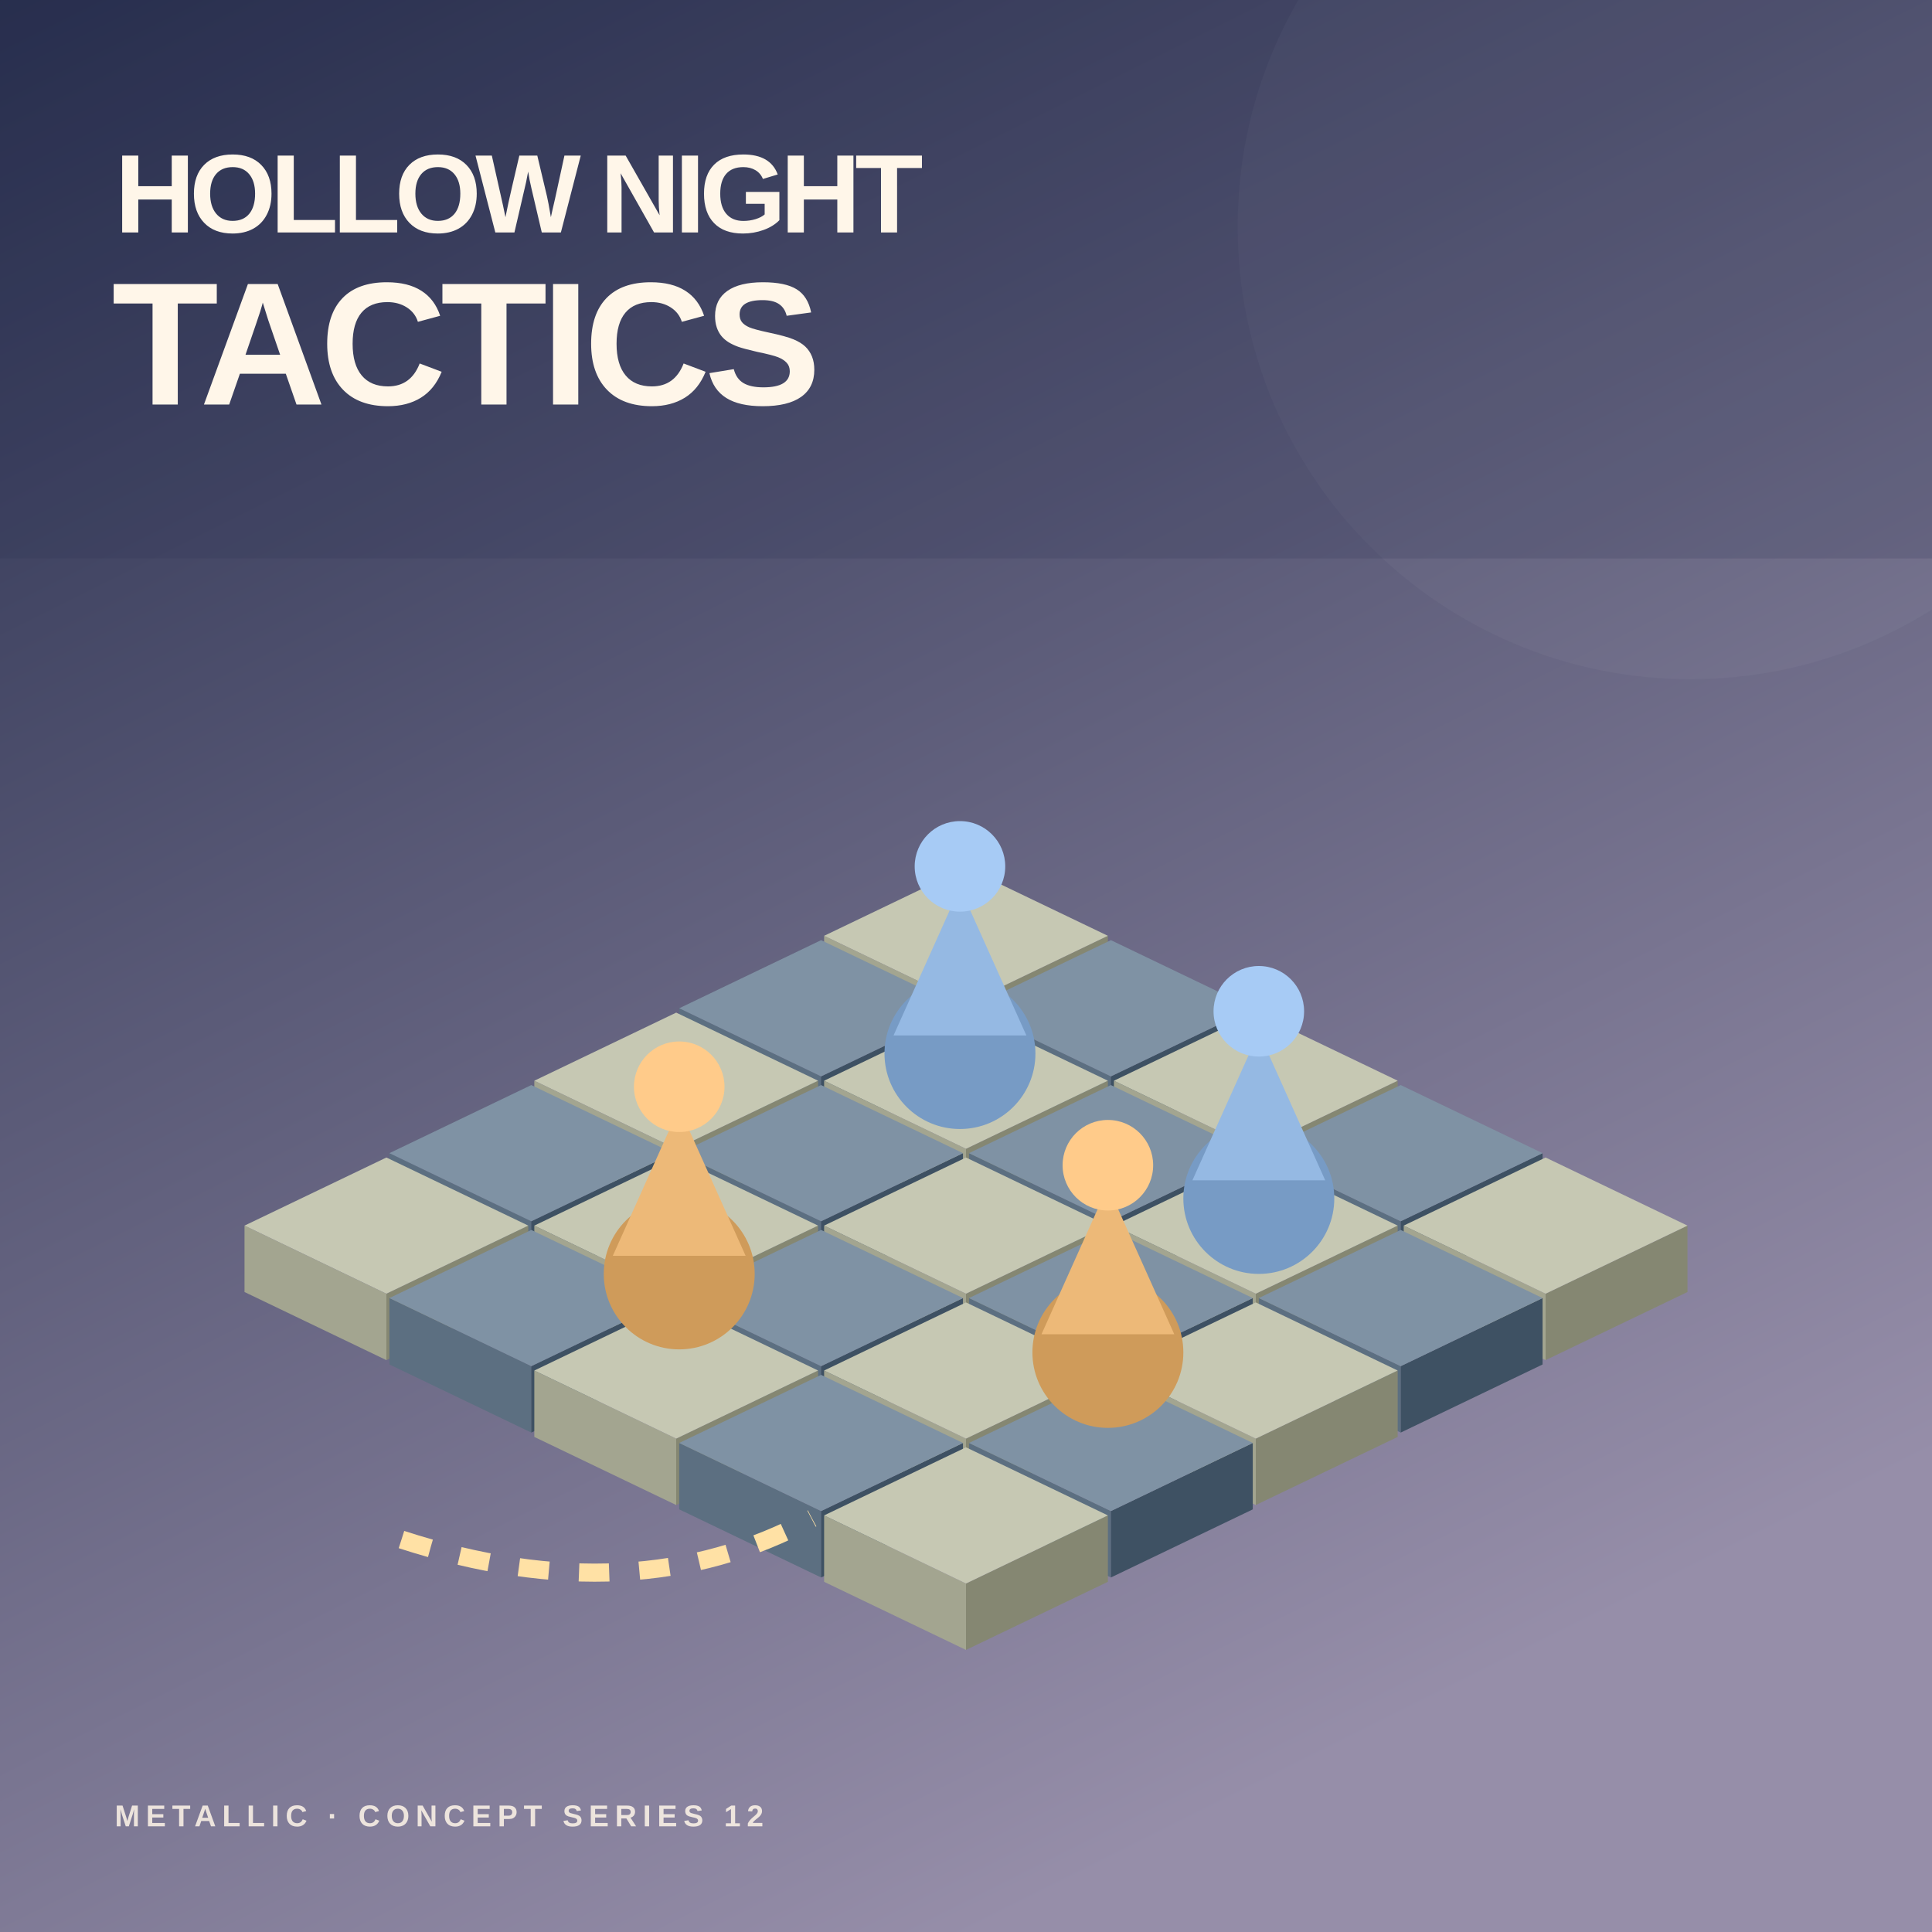
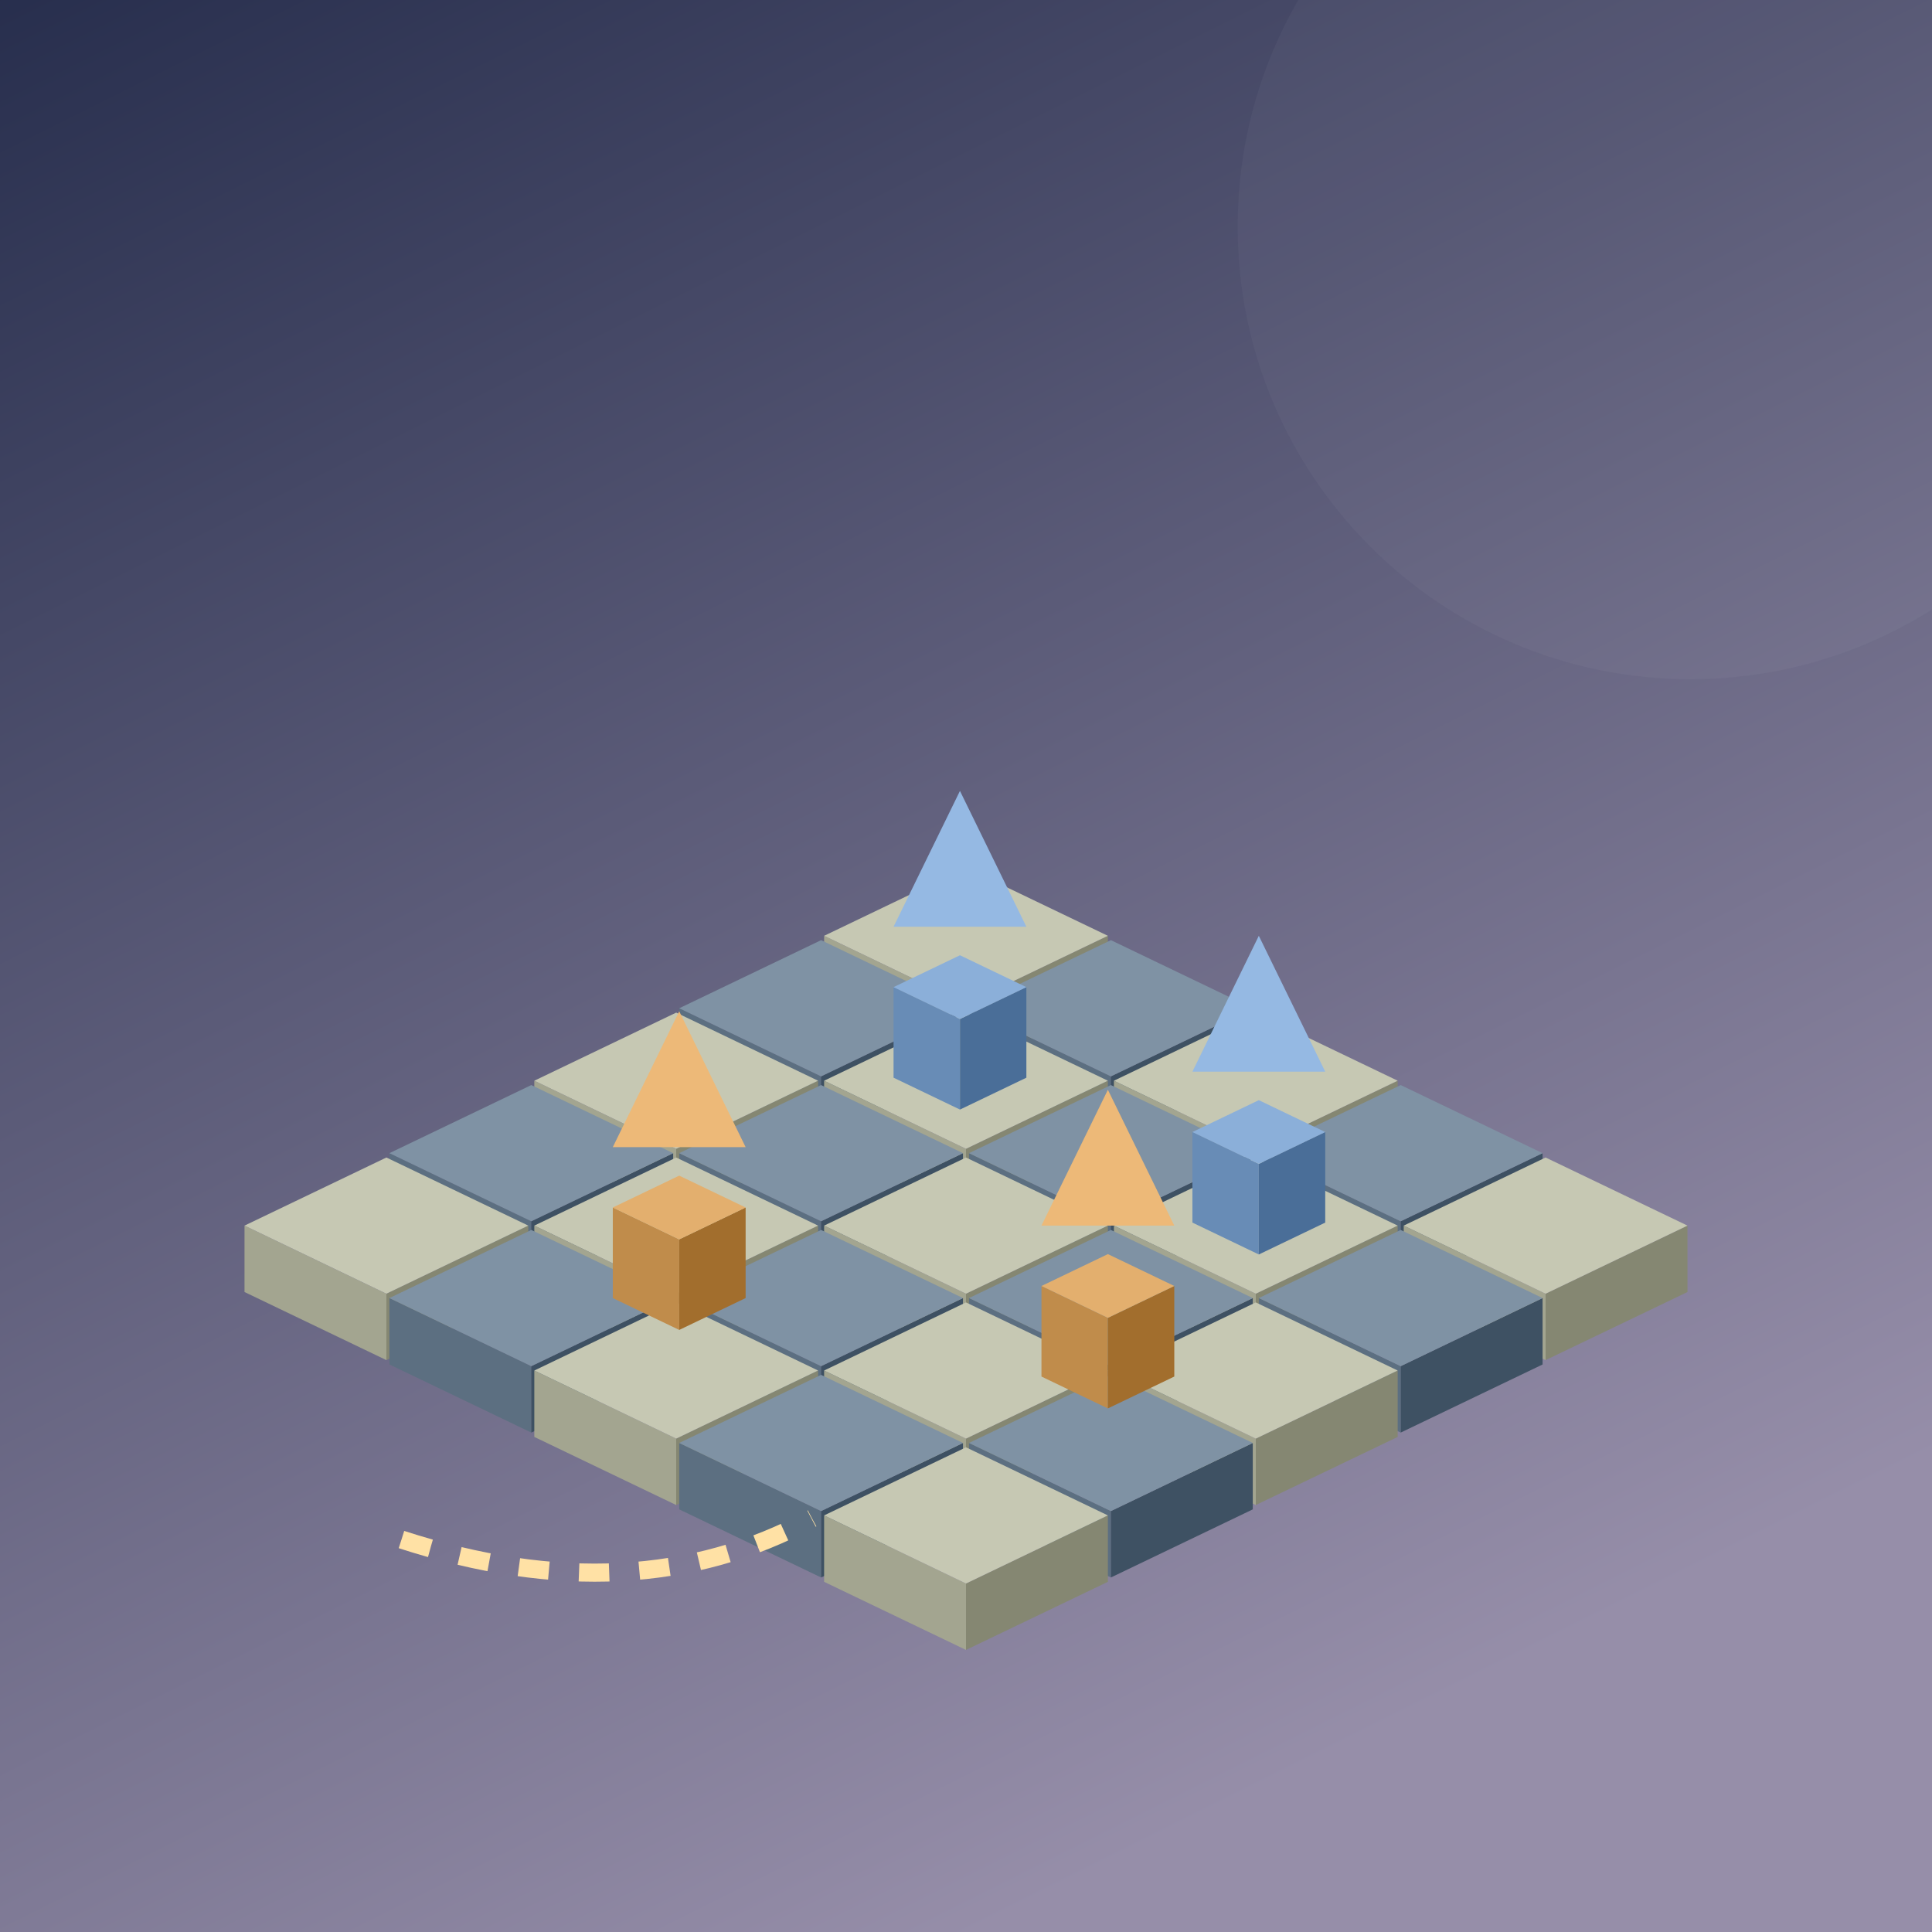
<svg xmlns="http://www.w3.org/2000/svg" viewBox="0 0 640 640" width="640" height="640">
  <defs>
    <linearGradient id="sky" x2=".5" y2="1">
      <stop stop-color="#272e4d" />
      <stop offset="1" stop-color="#968ea9" />
    </linearGradient>
    <radialGradient id="portal">
      <stop stop-color="#ffd1fb" />
      <stop offset=".5" stop-color="#b08cf7" />
      <stop offset="1" stop-color="#6052b1" />
    </radialGradient>
  </defs>
  <rect width="640" height="640" fill="url(#sky)" />
  <circle cx="560" cy="75" r="150" fill="#ffffff" opacity=".035" />
  <polygon points="273,310 320,332.56 320,354.56 273,332" fill="#a3a590" />
  <polygon points="320,332.56 367,310 367,332 320,354.56" fill="#858772" />
  <polygon points="320,287.44 367,310 320,332.56 273,310" fill="#c6c8b3" />
  <polygon points="321,334 368,356.56 368,378.56 321,356" fill="#5c6f81" />
  <polygon points="368,356.56 415,334 415,356 368,378.56" fill="#3e5163" />
  <polygon points="368,311.44 415,334 368,356.56 321,334" fill="#7f92a4" />
  <polygon points="369,358 416,380.56 416,402.56 369,380" fill="#a3a590" />
  <polygon points="416,380.56 463,358 463,380 416,402.56" fill="#858772" />
  <polygon points="416,335.44 463,358 416,380.56 369,358" fill="#c6c8b3" />
  <polygon points="417,382 464,404.56 464,426.56 417,404" fill="#5c6f81" />
  <polygon points="464,404.56 511,382 511,404 464,426.56" fill="#3e5163" />
  <polygon points="464,359.44 511,382 464,404.56 417,382" fill="#7f92a4" />
  <polygon points="465,406 512,428.56 512,450.56 465,428" fill="#a3a590" />
  <polygon points="512,428.56 559,406 559,428 512,450.56" fill="#858772" />
  <polygon points="512,383.44 559,406 512,428.56 465,406" fill="#c6c8b3" />
  <polygon points="225,334 272,356.56 272,378.56 225,356" fill="#5c6f81" />
  <polygon points="272,356.56 319,334 319,356 272,378.56" fill="#3e5163" />
  <polygon points="272,311.44 319,334 272,356.56 225,334" fill="#7f92a4" />
  <polygon points="273,358 320,380.56 320,402.56 273,380" fill="#a3a590" />
  <polygon points="320,380.56 367,358 367,380 320,402.56" fill="#858772" />
  <polygon points="320,335.44 367,358 320,380.56 273,358" fill="#c6c8b3" />
  <polygon points="321,382 368,404.56 368,426.56 321,404" fill="#5c6f81" />
  <polygon points="368,404.56 415,382 415,404 368,426.56" fill="#3e5163" />
  <polygon points="368,359.44 415,382 368,404.56 321,382" fill="#7f92a4" />
  <polygon points="369,406 416,428.56 416,450.56 369,428" fill="#a3a590" />
  <polygon points="416,428.56 463,406 463,428 416,450.56" fill="#858772" />
  <polygon points="416,383.44 463,406 416,428.56 369,406" fill="#c6c8b3" />
  <polygon points="417,430 464,452.56 464,474.56 417,452" fill="#5c6f81" />
  <polygon points="464,452.56 511,430 511,452 464,474.56" fill="#3e5163" />
  <polygon points="464,407.44 511,430 464,452.56 417,430" fill="#7f92a4" />
  <polygon points="177,358 224,380.56 224,402.56 177,380" fill="#a3a590" />
  <polygon points="224,380.56 271,358 271,380 224,402.56" fill="#858772" />
  <polygon points="224,335.44 271,358 224,380.56 177,358" fill="#c6c8b3" />
  <polygon points="225,382 272,404.56 272,426.56 225,404" fill="#5c6f81" />
  <polygon points="272,404.56 319,382 319,404 272,426.56" fill="#3e5163" />
  <polygon points="272,359.44 319,382 272,404.56 225,382" fill="#7f92a4" />
  <polygon points="273,406 320,428.56 320,450.56 273,428" fill="#a3a590" />
  <polygon points="320,428.56 367,406 367,428 320,450.56" fill="#858772" />
  <polygon points="320,383.44 367,406 320,428.56 273,406" fill="#c6c8b3" />
  <polygon points="321,430 368,452.56 368,474.56 321,452" fill="#5c6f81" />
  <polygon points="368,452.56 415,430 415,452 368,474.56" fill="#3e5163" />
  <polygon points="368,407.44 415,430 368,452.56 321,430" fill="#7f92a4" />
  <polygon points="369,454 416,476.56 416,498.56 369,476" fill="#a3a590" />
  <polygon points="416,476.56 463,454 463,476 416,498.56" fill="#858772" />
  <polygon points="416,431.44 463,454 416,476.56 369,454" fill="#c6c8b3" />
  <polygon points="129,382 176,404.56 176,426.56 129,404" fill="#5c6f81" />
  <polygon points="176,404.56 223,382 223,404 176,426.56" fill="#3e5163" />
  <polygon points="176,359.44 223,382 176,404.56 129,382" fill="#7f92a4" />
  <polygon points="177,406 224,428.56 224,450.56 177,428" fill="#a3a590" />
  <polygon points="224,428.56 271,406 271,428 224,450.56" fill="#858772" />
  <polygon points="224,383.44 271,406 224,428.56 177,406" fill="#c6c8b3" />
  <polygon points="225,430 272,452.56 272,474.56 225,452" fill="#5c6f81" />
  <polygon points="272,452.56 319,430 319,452 272,474.56" fill="#3e5163" />
  <polygon points="272,407.44 319,430 272,452.56 225,430" fill="#7f92a4" />
  <polygon points="273,454 320,476.56 320,498.56 273,476" fill="#a3a590" />
  <polygon points="320,476.56 367,454 367,476 320,498.56" fill="#858772" />
  <polygon points="320,431.44 367,454 320,476.56 273,454" fill="#c6c8b3" />
  <polygon points="321,478 368,500.56 368,522.56 321,500" fill="#5c6f81" />
  <polygon points="368,500.56 415,478 415,500 368,522.56" fill="#3e5163" />
  <polygon points="368,455.44 415,478 368,500.56 321,478" fill="#7f92a4" />
  <polygon points="81,406 128,428.56 128,450.56 81,428" fill="#a3a590" />
  <polygon points="128,428.56 175,406 175,428 128,450.56" fill="#858772" />
  <polygon points="128,383.44 175,406 128,428.56 81,406" fill="#c6c8b3" />
  <polygon points="129,430 176,452.56 176,474.56 129,452" fill="#5c6f81" />
  <polygon points="176,452.56 223,430 223,452 176,474.56" fill="#3e5163" />
  <polygon points="176,407.44 223,430 176,452.56 129,430" fill="#7f92a4" />
  <polygon points="177,454 224,476.56 224,498.56 177,476" fill="#a3a590" />
  <polygon points="224,476.56 271,454 271,476 224,498.56" fill="#858772" />
  <polygon points="224,431.44 271,454 224,476.56 177,454" fill="#c6c8b3" />
  <polygon points="225,478 272,500.56 272,522.56 225,500" fill="#5c6f81" />
  <polygon points="272,500.56 319,478 319,500 272,522.56" fill="#3e5163" />
  <polygon points="272,455.44 319,478 272,500.56 225,478" fill="#7f92a4" />
  <polygon points="273,502 320,524.56 320,546.56 273,524" fill="#a3a590" />
  <polygon points="320,524.56 367,502 367,524 320,546.56" fill="#858772" />
  <polygon points="320,479.44 367,502 320,524.56 273,502" fill="#c6c8b3" />
-   <circle cx="225" cy="422" r="25" fill="#cf9b5a" />
-   <polygon points="203,416 225,367 247,416" fill="#edb978" />
-   <circle cx="225" cy="360" r="15" fill="#ffcb8a" />
-   <circle cx="367" cy="448" r="25" fill="#cf9b5a" />
-   <polygon points="345,442 367,393 389,442" fill="#edb978" />
-   <circle cx="367" cy="386" r="15" fill="#ffcb8a" />
-   <circle cx="417" cy="397" r="25" fill="#779bc5" />
-   <polygon points="395,391 417,342 439,391" fill="#95b9e3" />
-   <circle cx="417" cy="335" r="15" fill="#a7cbf5" />
-   <circle cx="318" cy="349" r="25" fill="#779bc5" />
-   <polygon points="296,343 318,294 340,343" fill="#95b9e3" />
-   <circle cx="318" cy="287" r="15" fill="#a7cbf5" />
+   <polygon points="203,400 225,410.56 225,440.56 203,430" fill="#c08c4b" />
+   <polygon points="225,410.56 247,400 247,430 225,440.56" fill="#a26e2d" />
+   <polygon points="225,389.44 247,400 225,410.56 203,400" fill="#e3af6e" />
+   <polygon points="203,380 225,335 247,380" fill="#edb978" />
+   <polygon points="345,426 367,436.56 367,466.56 345,456" fill="#c08c4b" />
+   <polygon points="367,436.56 389,426 389,456 367,466.56" fill="#a26e2d" />
+   <polygon points="367,415.44 389,426 367,436.56 345,426" fill="#e3af6e" />
+   <polygon points="345,406 367,361 389,406" fill="#edb978" />
+   <polygon points="395,375 417,385.56 417,415.56 395,405" fill="#688cb6" />
+   <polygon points="417,385.56 439,375 439,405 417,415.56" fill="#4a6e98" />
+   <polygon points="417,364.44 439,375 417,385.56 395,375" fill="#8bafd9" />
+   <polygon points="395,355 417,310 439,355" fill="#95b9e3" />
+   <polygon points="296,327 318,337.56 318,367.56 296,357" fill="#688cb6" />
+   <polygon points="318,337.56 340,327 340,357 318,367.56" fill="#4a6e98" />
+   <polygon points="318,316.44 340,327 318,337.56 296,327" fill="#8bafd9" />
+   <polygon points="296,307 318,262 340,307" fill="#95b9e3" />
  <path d="M133 510Q210 535 269 503" stroke="#ffe1a5" stroke-width="6" stroke-dasharray="10 10" fill="none" />
-   <rect width="640" height="185" fill="#272e4d" opacity=".18" />
-   <g fill="#fff6e9" font-family="Segoe UI,Arial,sans-serif" font-weight="950" letter-spacing="-2">
-     <text x="38" y="77" font-size="37">HOLLOW NIGHT</text>
-     <text x="37" y="134" font-size="58">TACTICS</text>
-   </g>
-   <g font-family="Segoe UI,Arial,sans-serif" font-weight="700" letter-spacing="2" font-size="10" fill="#fff6e9" opacity=".85">
-     <text x="38" y="605">METALLIC · CONCEPT SERIES 12</text>
-   </g>
</svg>
